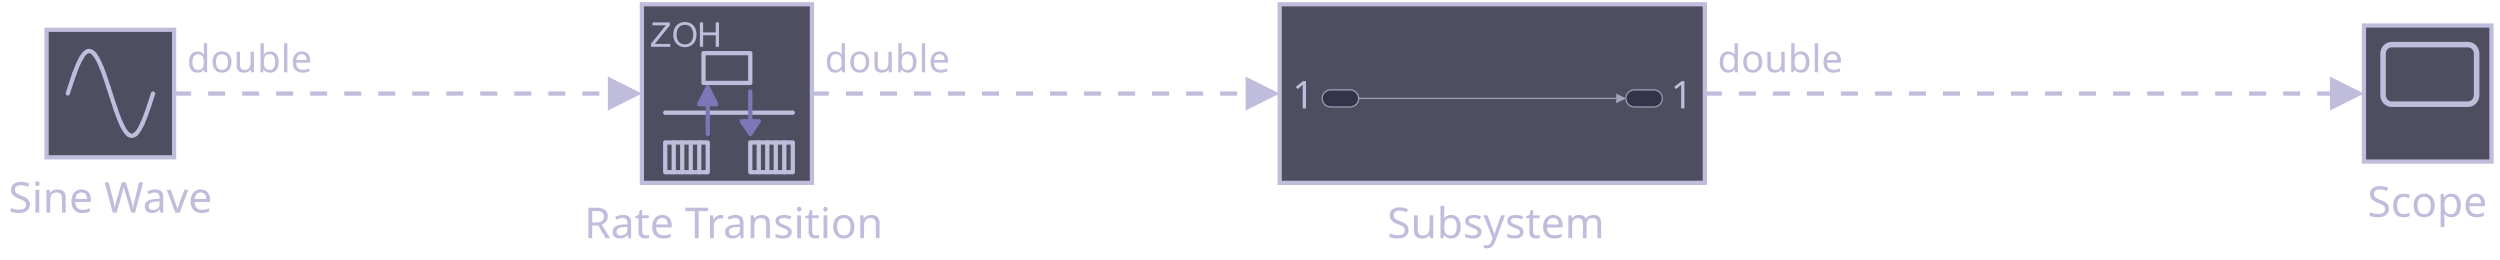
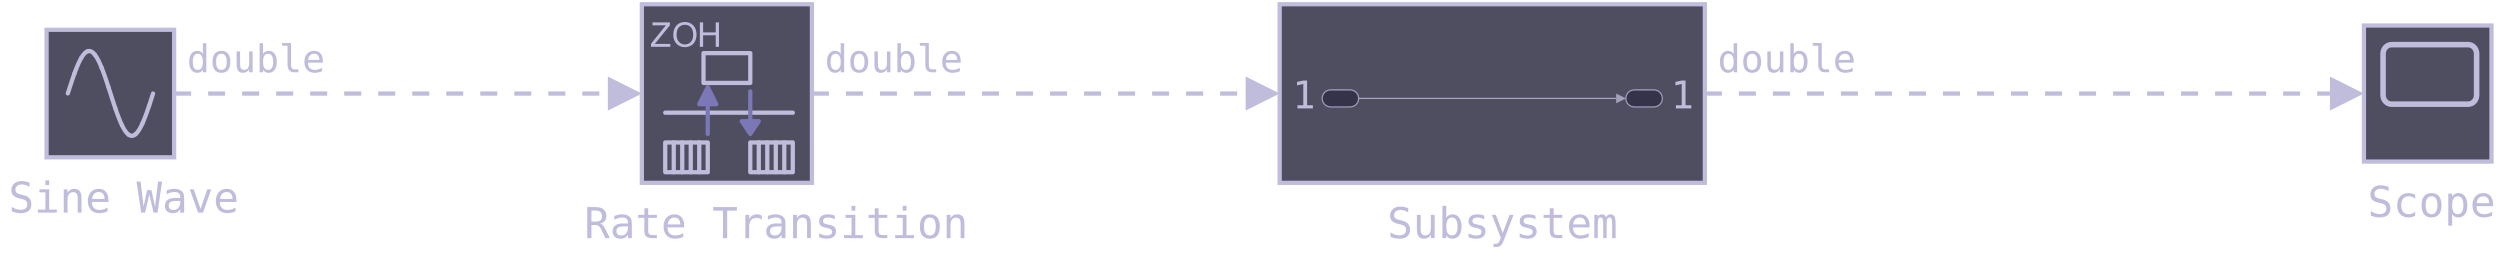
<svg xmlns="http://www.w3.org/2000/svg" display="inline" height="61px" preserveAspectRatio="xMinYMin meet" viewBox="529.05 273.00 587.95 61.00" width="587.945px" x="0" y="0" zoomAndPan="disable">
  <g fill="none" stroke="black" stroke-width="1" fill-rule="evenodd" stroke-linecap="square" stroke-linejoin="bevel">
    <g data-tags="diagram">
      <g id="Copy_of_TestMdl">
        <g data-tags="blk">
          <g id="Copy_of_TestMdl:1">
            <g clip-path="none" fill="none" opacity="0.651" stroke="#bfbddb" stroke-linecap="square" stroke-linejoin="bevel" stroke-opacity="1" stroke-width="1" transform="matrix(1,0,0,1,539,279)" />
            <g clip-path="none" fill="#24223aCC" fill-opacity="1" opacity="1" stroke="none" stroke-opacity="0" transform="matrix(1,0,0,1,540,280)">
              <path d="M0,0 L30,0 L30,30 L0,30 L0,0 z" fill-rule="evenodd" vector-effect="none" />
            </g>
            <g data-tags="blk*">
              <defs>
                <clipPath id="clip2">
                  <path d="M0,0 L31,0 L31,31 L0,31 L0,0 z" />
                </clipPath>
              </defs>
              <g clip-path="url(#clip2)" fill="none" opacity="1" stroke="none" stroke-opacity="0" transform="matrix(1,0,0,1,540,280)">
                <path d="M0,0 L31,0 L31,31 L0,31 L0,0 z" fill-rule="evenodd" vector-effect="none" />
              </g>
              <g data-tags="dvgImage">
                <defs>
                  <clipPath id="clip7">
                    <path d="M0,0 L33,0 L33,33 L0,33 L0,0 z" />
                  </clipPath>
                </defs>
                <g clip-path="url(#clip7)" fill="none" opacity="1" stroke="#bfbddb" stroke-linecap="round" stroke-linejoin="round" stroke-opacity="1" stroke-width="1" transform="matrix(1,0,0,1,539,279)">
                  <path d="M6,15.969 L6.032,15.87 L6.064,15.77 L6.096,15.67 L6.128,15.571 L6.16,15.471 L6.192,15.371 L6.224,15.272 L6.255,15.173 L6.287,15.073 L6.319,14.974 L6.351,14.875 L6.383,14.776 L6.415,14.677 L6.447,14.578 L6.479,14.479 L6.511,14.381 L6.543,14.283 L6.575,14.184 L6.607,14.086 L6.639,13.989 L6.67,13.891 L6.702,13.794 L6.734,13.697 L6.766,13.6 L6.798,13.503 L6.83,13.406 L6.862,13.31 L6.894,13.214 L6.926,13.119 L6.958,13.023 L6.99,12.928 L7.022,12.833 L7.054,12.739 L7.086,12.645 L7.117,12.551 L7.149,12.457 L7.181,12.364 L7.213,12.271 L7.245,12.179 L7.277,12.087 L7.309,11.995 L7.341,11.904 L7.373,11.813 L7.405,11.723 L7.437,11.633 L7.469,11.543 L7.501,11.454 L7.532,11.366 L7.564,11.277" fill-rule="nonzero" vector-effect="none" />
                </g>
                <defs>
                  <clipPath id="clip8">
                    <path d="M0,0 L33,0 L33,33 L0,33 L0,0 z" />
                  </clipPath>
                </defs>
                <g clip-path="url(#clip8)" fill="none" opacity="1" stroke="#bfbddb" stroke-linecap="round" stroke-linejoin="round" stroke-opacity="1" stroke-width="1" transform="matrix(1,0,0,1,539,279)">
                  <path d="M7.561,11.286 L7.564,11.277 L7.596,11.19 L7.628,11.102 L7.66,11.016 L7.692,10.93 L7.724,10.844 L7.756,10.758 L7.788,10.674 L7.82,10.59 L7.852,10.506 L7.884,10.423 L7.915,10.34 L7.947,10.258 L7.979,10.177 L8.011,10.096 L8.043,10.016 L8.075,9.936 L8.107,9.857 L8.139,9.779 L8.171,9.701 L8.203,9.623 C8.213,9.598 8.224,9.572 8.235,9.547 L8.267,9.471 L8.299,9.396 L8.33,9.321 L8.362,9.247 L8.394,9.174 L8.426,9.101 L8.458,9.029 L8.49,8.958 L8.522,8.888 L8.554,8.818 L8.586,8.749 L8.618,8.68 L8.65,8.613 L8.682,8.546 L8.714,8.48 L8.745,8.414 L8.777,8.35 L8.809,8.286 L8.841,8.222 L8.873,8.16 L8.905,8.099 L8.937,8.038 L8.969,7.978 L9.001,7.919 L9.033,7.86 L9.065,7.803 L9.097,7.746 L9.129,7.69 L9.161,7.635" fill-rule="nonzero" vector-effect="none" />
                </g>
                <defs>
                  <clipPath id="clip9">
                    <path d="M0,0 L33,0 L33,33 L0,33 L0,0 z" />
                  </clipPath>
                </defs>
                <g clip-path="url(#clip9)" fill="none" opacity="1" stroke="#bfbddb" stroke-linecap="round" stroke-linejoin="round" stroke-opacity="1" stroke-width="1" transform="matrix(1,0,0,1,539,279)">
                  <path d="M9.157,7.64 L9.16,7.635 L9.192,7.58 L9.224,7.527 L9.256,7.474 L9.288,7.423 L9.32,7.372 L9.352,7.322 L9.384,7.273 L9.416,7.224 L9.448,7.177 L9.48,7.13 L9.512,7.085 L9.543,7.04 L9.575,6.996 L9.607,6.953 L9.639,6.911 L9.671,6.87 L9.703,6.83 L9.735,6.79 L9.767,6.752 L9.799,6.714 L9.831,6.678 L9.863,6.642 L9.895,6.607 L9.927,6.573 L9.959,6.541 L9.99,6.509 L10.022,6.478 L10.054,6.448 L10.086,6.419 L10.118,6.391 L10.15,6.363 L10.182,6.337 L10.214,6.312 L10.246,6.288 L10.278,6.264 L10.31,6.242 L10.342,6.221 L10.373,6.2 L10.405,6.181 L10.437,6.163 L10.469,6.145 L10.501,6.129 L10.533,6.113 L10.565,6.099 L10.597,6.085 L10.629,6.073 L10.661,6.061 L10.693,6.051 L10.725,6.041 L10.757,6.033" fill-rule="nonzero" vector-effect="none" />
                </g>
                <defs>
                  <clipPath id="clip10">
                    <path d="M0,0 L33,0 L33,33 L0,33 L0,0 z" />
                  </clipPath>
                </defs>
                <g clip-path="url(#clip10)" fill="none" opacity="1" stroke="#bfbddb" stroke-linecap="round" stroke-linejoin="round" stroke-opacity="1" stroke-width="1" transform="matrix(1,0,0,1,539,279)">
                  <path d="M10.753,6.033 L10.757,6.033 L10.788,6.025 L10.82,6.019 L10.852,6.013 L10.884,6.008 L10.916,6.005 L10.948,6.002 L10.98,6.001 L11.012,6 L11.044,6.001 L11.076,6.002 L11.108,6.004 L11.14,6.008 L11.171,6.012 L11.204,6.018 L11.235,6.024 L11.267,6.031 L11.299,6.04 L11.331,6.049 L11.363,6.059 L11.395,6.071 L11.427,6.083 L11.459,6.097 L11.491,6.111 L11.523,6.126 L11.555,6.142 L11.587,6.16 L11.618,6.178 L11.65,6.197 L11.682,6.217 L11.714,6.239 L11.746,6.261 L11.778,6.284 L11.81,6.308 L11.842,6.333 L11.874,6.359 L11.906,6.386 L11.938,6.414 L11.97,6.443 L12.002,6.473 L12.034,6.504 L12.065,6.535 L12.097,6.568 L12.129,6.602 L12.161,6.636 L12.193,6.672 L12.225,6.708 L12.257,6.746 L12.289,6.784 L12.321,6.823 L12.353,6.863" fill-rule="nonzero" vector-effect="none" />
                </g>
                <defs>
                  <clipPath id="clip11">
                    <path d="M0,0 L33,0 L33,33 L0,33 L0,0 z" />
                  </clipPath>
                </defs>
                <g clip-path="url(#clip11)" fill="none" opacity="1" stroke="#bfbddb" stroke-linecap="round" stroke-linejoin="round" stroke-opacity="1" stroke-width="1" transform="matrix(1,0,0,1,539,279)">
                  <path d="M12.349,6.859 L12.353,6.863 L12.384,6.904 L12.416,6.946 L12.448,6.989 L12.48,7.033 L12.512,7.077 L12.544,7.123 L12.576,7.169 L12.608,7.217 L12.64,7.265 L12.672,7.314 L12.704,7.364 L12.736,7.415 L12.768,7.466 L12.8,7.519 L12.832,7.572 L12.863,7.626 L12.895,7.681 L12.927,7.737 L12.959,7.794 L12.991,7.851 L13.023,7.909 L13.055,7.968 L13.087,8.028 L13.119,8.089 L13.151,8.15 L13.183,8.213 L13.215,8.276 L13.246,8.339 L13.278,8.404 L13.31,8.469 L13.342,8.535 L13.374,8.602 L13.406,8.67 L13.438,8.738 L13.47,8.807 L13.502,8.876 L13.534,8.947 L13.566,9.018 L13.598,9.09 L13.63,9.162 L13.662,9.235 L13.694,9.309 L13.725,9.384 L13.757,9.459 L13.789,9.535 L13.821,9.611 L13.853,9.688 L13.885,9.766 L13.917,9.844 L13.949,9.923" fill-rule="nonzero" vector-effect="none" />
                </g>
                <defs>
                  <clipPath id="clip12">
                    <path d="M0,0 L33,0 L33,33 L0,33 L0,0 z" />
                  </clipPath>
                </defs>
                <g clip-path="url(#clip12)" fill="none" opacity="1" stroke="#bfbddb" stroke-linecap="round" stroke-linejoin="round" stroke-opacity="1" stroke-width="1" transform="matrix(1,0,0,1,539,279)">
                  <path d="M13.945,9.916 L13.949,9.923 L13.981,10.003 L14.013,10.083 L14.044,10.164 L14.076,10.245 L14.108,10.327 L14.14,10.41 L14.172,10.493 L14.204,10.576 L14.236,10.66 L14.268,10.745 L14.3,10.83 L14.332,10.916 L14.364,11.002 L14.396,11.089 L14.428,11.176 L14.46,11.264 L14.491,11.352 L14.523,11.44 L14.555,11.529 L14.587,11.619 L14.619,11.709 L14.651,11.799 L14.683,11.89 L14.715,11.981 L14.747,12.072 L14.779,12.164 L14.811,12.257 L14.843,12.35 L14.875,12.443 L14.906,12.536 L14.938,12.63 L14.97,12.724 L15.002,12.818 L15.034,12.913 L15.066,13.008 L15.098,13.103 L15.13,13.199 L15.162,13.295 L15.194,13.391 L15.226,13.488 L15.258,13.584 L15.29,13.681 L15.322,13.778 L15.354,13.876 L15.385,13.973 L15.417,14.071 L15.449,14.169 L15.481,14.267 L15.513,14.365 L15.545,14.464" fill-rule="nonzero" vector-effect="none" />
                </g>
                <defs>
                  <clipPath id="clip13">
                    <path d="M0,0 L33,0 L33,33 L0,33 L0,0 z" />
                  </clipPath>
                </defs>
                <g clip-path="url(#clip13)" fill="none" opacity="1" stroke="#bfbddb" stroke-linecap="round" stroke-linejoin="round" stroke-opacity="1" stroke-width="1" transform="matrix(1,0,0,1,539,279)">
                  <path d="M15.542,14.454 L15.545,14.464 L15.577,14.562 L15.609,14.661 L15.641,14.76 L15.672,14.859 L15.704,14.958 L15.736,15.057 L15.768,15.157 L15.8,15.256 L15.832,15.356 L15.864,15.455 L15.896,15.555 L15.928,15.654 L15.96,15.754 L15.992,15.854 L16.024,15.953 L16.056,16.053 L16.087,16.153 L16.119,16.252 L16.151,16.352 L16.183,16.452 L16.215,16.551 L16.247,16.651 L16.279,16.75 L16.311,16.849 L16.343,16.949 L16.375,17.048 L16.407,17.147 L16.439,17.246 L16.471,17.345 L16.503,17.443 L16.535,17.542 L16.566,17.64 L16.598,17.738 L16.63,17.836 L16.662,17.934 L16.694,18.032 L16.726,18.129 L16.758,18.227 L16.79,18.323 L16.822,18.42 L16.854,18.517 L16.886,18.613 L16.918,18.709 L16.95,18.805 L16.981,18.9 L17.013,18.995 L17.045,19.09 L17.077,19.185 L17.109,19.279 L17.141,19.373" fill-rule="nonzero" vector-effect="none" />
                </g>
                <defs>
                  <clipPath id="clip14">
                    <path d="M0,0 L33,0 L33,33 L0,33 L0,0 z" />
                  </clipPath>
                </defs>
                <g clip-path="url(#clip14)" fill="none" opacity="1" stroke="#bfbddb" stroke-linecap="round" stroke-linejoin="round" stroke-opacity="1" stroke-width="1" transform="matrix(1,0,0,1,539,279)">
                  <path d="M17.138,19.363 L17.141,19.373 L17.173,19.466 L17.205,19.559 L17.237,19.652 L17.269,19.745 L17.3,19.837 L17.332,19.928 L17.364,20.02 L17.396,20.111 L17.428,20.201 L17.46,20.291 L17.492,20.381 L17.524,20.47 L17.556,20.559 L17.588,20.647 L17.62,20.735 L17.652,20.822 L17.684,20.909 L17.716,20.995 L17.747,21.081 L17.779,21.166 L17.811,21.251 L17.843,21.335 L17.875,21.419 L17.907,21.503 L17.939,21.585 L17.971,21.667 L18.003,21.749 L18.035,21.83 L18.067,21.91 L18.099,21.99 L18.131,22.069 L18.163,22.148 L18.194,22.225 L18.226,22.303 L18.258,22.379 L18.29,22.455 L18.322,22.531 L18.354,22.605 L18.386,22.68 L18.418,22.753 L18.45,22.826 L18.482,22.898 L18.514,22.969 L18.546,23.04 L18.578,23.11 L18.609,23.179 L18.641,23.247 L18.673,23.315 L18.705,23.382 L18.737,23.448" fill-rule="nonzero" vector-effect="none" />
                </g>
                <defs>
                  <clipPath id="clip15">
                    <path d="M0,0 L33,0 L33,33 L0,33 L0,0 z" />
                  </clipPath>
                </defs>
                <g clip-path="url(#clip15)" fill="none" opacity="1" stroke="#bfbddb" stroke-linecap="round" stroke-linejoin="round" stroke-opacity="1" stroke-width="1" transform="matrix(1,0,0,1,539,279)">
                  <path d="M18.734,23.442 L18.737,23.448 L18.769,23.514 L18.801,23.579 L18.833,23.643 L18.865,23.706 L18.897,23.768 L18.929,23.83 L18.96,23.891 L18.992,23.951 L19.024,24.011 L19.056,24.069 L19.088,24.127 L19.12,24.184 L19.152,24.24 L19.184,24.295 L19.216,24.349 L19.248,24.403 L19.28,24.456 L19.312,24.508 L19.344,24.559 L19.375,24.609 L19.407,24.658 L19.439,24.706 L19.471,24.754 L19.503,24.801 L19.535,24.847 L19.567,24.892 L19.599,24.936 L19.631,24.979 L19.663,25.021 L19.695,25.062 L19.727,25.103 L19.759,25.142 L19.791,25.181 L19.822,25.218 L19.854,25.255 L19.886,25.291 L19.918,25.326 L19.95,25.36 L19.982,25.393 L20.014,25.425 L20.046,25.456 L20.078,25.486 L20.11,25.515 L20.142,25.544 L20.174,25.571 L20.206,25.597 L20.238,25.623 L20.269,25.647 L20.301,25.67 L20.333,25.693" fill-rule="nonzero" vector-effect="none" />
                </g>
                <defs>
                  <clipPath id="clip16">
                    <path d="M0,0 L33,0 L33,33 L0,33 L0,0 z" />
                  </clipPath>
                </defs>
                <g clip-path="url(#clip16)" fill="none" opacity="1" stroke="#bfbddb" stroke-linecap="round" stroke-linejoin="round" stroke-opacity="1" stroke-width="1" transform="matrix(1,0,0,1,539,279)">
                  <path d="M20.33,25.691 L20.333,25.693 L20.365,25.714 L20.397,25.735 L20.429,25.754 L20.461,25.773 L20.493,25.791 L20.525,25.807 L20.557,25.823 L20.588,25.837 L20.62,25.851 L20.652,25.864 L20.684,25.875 L20.716,25.886 L20.748,25.896 L20.78,25.905 L20.812,25.912 L20.844,25.919 L20.876,25.925 L20.908,25.929 L20.94,25.933 L20.972,25.936 L21.004,25.938 L21.035,25.938 L21.067,25.938 L21.099,25.937 L21.131,25.935 L21.163,25.931 L21.195,25.927 L21.227,25.922 L21.259,25.916 L21.291,25.908 L21.323,25.9 L21.355,25.891 L21.387,25.881 L21.419,25.869 L21.451,25.857 L21.483,25.844 L21.514,25.83 L21.546,25.815 L21.578,25.799 L21.61,25.782 L21.642,25.763 L21.674,25.744 L21.706,25.724 L21.738,25.703 L21.77,25.681 L21.802,25.658 L21.834,25.634 L21.866,25.609 L21.898,25.584 L21.929,25.557" fill-rule="nonzero" vector-effect="none" />
                </g>
                <defs>
                  <clipPath id="clip17">
                    <path d="M0,0 L33,0 L33,33 L0,33 L0,0 z" />
                  </clipPath>
                </defs>
                <g clip-path="url(#clip17)" fill="none" opacity="1" stroke="#bfbddb" stroke-linecap="round" stroke-linejoin="round" stroke-opacity="1" stroke-width="1" transform="matrix(1,0,0,1,539,279)">
                  <path d="M21.926,25.559 L21.929,25.557 L21.961,25.529 L21.993,25.5 L22.025,25.47 L22.057,25.44 L22.089,25.408 L22.121,25.376 L22.153,25.342 L22.185,25.308 L22.217,25.272 L22.248,25.236 L22.28,25.199 L22.312,25.161 L22.344,25.122 L22.376,25.082 L22.408,25.041 L22.44,24.999 L22.472,24.956 L22.504,24.913 L22.536,24.868 L22.568,24.823 L22.6,24.776 L22.632,24.729 L22.663,24.681 L22.695,24.633 L22.727,24.583 L22.759,24.532 L22.791,24.481 L22.823,24.428 L22.855,24.375 L22.887,24.321 L22.919,24.266 L22.951,24.211 L22.983,24.154 L23.015,24.097 L23.047,24.039 L23.078,23.98 L23.11,23.92 L23.142,23.859 L23.174,23.798 L23.206,23.736 L23.238,23.673 L23.27,23.609 L23.302,23.545 L23.334,23.48 L23.366,23.414 L23.398,23.347 L23.43,23.28 L23.462,23.212 L23.494,23.143 L23.526,23.073" fill-rule="nonzero" vector-effect="none" />
                </g>
                <defs>
                  <clipPath id="clip18">
                    <path d="M0,0 L33,0 L33,33 L0,33 L0,0 z" />
                  </clipPath>
                </defs>
                <g clip-path="url(#clip18)" fill="none" opacity="1" stroke="#bfbddb" stroke-linecap="round" stroke-linejoin="round" stroke-opacity="1" stroke-width="1" transform="matrix(1,0,0,1,539,279)">
                  <path d="M23.522,23.08 L23.525,23.073 L23.557,23.003 L23.589,22.932 L23.621,22.86 L23.653,22.788 L23.685,22.715 L23.717,22.641 L23.749,22.567 L23.781,22.491 L23.813,22.416 L23.845,22.339 L23.877,22.262 L23.908,22.185 L23.94,22.107 L23.972,22.028 L24.004,21.948 L24.036,21.868 L24.068,21.788 L24.1,21.706 L24.132,21.624 L24.164,21.542 L24.196,21.459 L24.228,21.376 L24.26,21.292 L24.291,21.207 L24.323,21.122 L24.355,21.036 L24.387,20.95 L24.419,20.864 L24.451,20.776 L24.483,20.689 L24.515,20.601 L24.547,20.512 L24.579,20.423 L24.611,20.334 L24.643,20.244 L24.675,20.154 L24.707,20.063 L24.738,19.972 L24.77,19.881 L24.802,19.789 L24.834,19.697 L24.866,19.604 L24.898,19.511 L24.93,19.417 L24.962,19.324 L24.994,19.23 L25.026,19.135 L25.058,19.041 L25.09,18.946 L25.122,18.85" fill-rule="nonzero" vector-effect="none" />
                </g>
                <defs>
                  <clipPath id="clip19">
                    <path d="M0,0 L33,0 L33,33 L0,33 L0,0 z" />
                  </clipPath>
                </defs>
                <g clip-path="url(#clip19)" fill="none" opacity="1" stroke="#bfbddb" stroke-linecap="round" stroke-linejoin="round" stroke-opacity="1" stroke-width="1" transform="matrix(1,0,0,1,539,279)">
                  <path d="M25.118,18.86 L25.121,18.85 L25.153,18.755 L25.185,18.659 L25.217,18.563 L25.249,18.466 L25.281,18.37 L25.313,18.273 L25.345,18.176 L25.377,18.078 L25.409,17.981 L25.441,17.883 L25.473,17.785 L25.505,17.687 L25.536,17.589 L25.568,17.49 L25.6,17.392 L25.632,17.293 L25.664,17.194 L25.696,17.095 L25.728,16.996 L25.76,16.897 L25.792,16.798 L25.824,16.698 L25.856,16.599 L25.888,16.499 L25.919,16.4 L25.951,16.3 L25.983,16.2 L26.015,16.101 L26.047,16.001" fill-rule="nonzero" vector-effect="none" />
                </g>
                <defs>
                  <clipPath id="clip21">
                    <path d="M6,6 L27,6 L27,27 L6,27 L6,6 z" />
                  </clipPath>
                </defs>
                <g clip-path="url(#clip21)" fill="#bfbddb" fill-opacity="1" opacity="0.32" stroke="#bfbddb" stroke-linecap="butt" stroke-linejoin="miter" stroke-miterlimit="2" stroke-opacity="1" stroke-width="1" transform="matrix(1,0,0,1,539,279)" />
              </g>
            </g>
            <g data-tags="blk frame">
              <g clip-path="none" fill="none" opacity="1" stroke="#bfbddb" stroke-linecap="butt" stroke-linejoin="miter" stroke-miterlimit="2" stroke-opacity="1" stroke-width="1" transform="matrix(1,0,0,1,540,280)">
                <path d="M0,0 L30,0 L30,30 L0,30 L0,0 z" fill-rule="evenodd" vector-effect="none" />
              </g>
            </g>
            <g data-tags="blk BlockName">
              <defs>
                <clipPath id="clip32">
                  <path d="M0,-41 L589.945,-41 L589.945,21 L0,21 L0,-41 z" />
                </clipPath>
              </defs>
              <g clip-path="url(#clip32)" fill="none" opacity="1" stroke="#bfbddb" stroke-linecap="square" stroke-linejoin="bevel" stroke-opacity="1" stroke-width="1" transform="matrix(1,0,0,1,530.055,312)">
-                 <text fill="#bfbddb" fill-opacity="1" font-family="JetBrains Mono" font-size="10" font-style="normal" font-weight="400" stroke="none" textLength="47.891" x="1" xml:space="preserve" y="11">Sine Wave</text>
+                 <text fill="#bfbddb" fill-opacity="1" font-family="monospace" font-size="10" font-style="normal" font-weight="400" stroke="none" textLength="47.891" x="1" xml:space="preserve" y="11">Sine Wave</text>
              </g>
            </g>
            <g data-tags="portannotationpanel PortDataTypeString">
              <defs>
                <clipPath id="clip33">
                  <path d="M-41.945,-9 L548,-9 L548,53 L-41.945,53 L-41.945,-9 z" />
                </clipPath>
              </defs>
              <g clip-path="url(#clip33)" fill="none" opacity="1" stroke="#bfbddb" stroke-linecap="square" stroke-linejoin="bevel" stroke-opacity="1" stroke-width="1" transform="matrix(1,0,0,1,572,280)">
-                 <text fill="#bfbddb" fill-opacity="1" font-family="JetBrains Mono" font-size="9" font-style="normal" font-weight="400" stroke="none" textLength="26.984" x="1" xml:space="preserve" y="10">double</text>
+                 <text fill="#bfbddb" fill-opacity="1" font-family="monospace" font-size="9" font-style="normal" font-weight="400" stroke="none" textLength="26.984" x="1" xml:space="preserve" y="10">double</text>
              </g>
            </g>
          </g>
        </g>
        <g data-tags="blk">
          <g id="Copy_of_TestMdl:2">
            <g clip-path="none" fill="none" opacity="0.651" stroke="#bfbddb" stroke-linecap="square" stroke-linejoin="bevel" stroke-opacity="1" stroke-width="1" transform="matrix(1,0,0,1,679,273)" />
            <g clip-path="none" fill="#24223aCC" fill-opacity="1" opacity="1" stroke="none" stroke-opacity="0" transform="matrix(1,0,0,1,680,274)">
              <path d="M0,0 L40,0 L40,42 L0,42 L0,0 z" fill-rule="evenodd" vector-effect="none" />
            </g>
            <g data-tags="blk*">
              <defs>
                <clipPath id="clip35">
                  <path d="M0,0 L41,0 L41,43 L0,43 L0,0 z" />
                </clipPath>
              </defs>
              <g clip-path="url(#clip35)" fill="none" opacity="1" stroke="none" stroke-opacity="0" transform="matrix(1,0,0,1,680,274)">
                <path d="M0,0 L41,0 L41,43 L0,43 L0,0 z" fill-rule="evenodd" vector-effect="none" />
              </g>
              <g data-tags="dvgImage">
                <defs>
                  <clipPath id="clip40">
                    <path d="M0,0 L43,0 L43,45 L0,45 L0,0 z" />
                  </clipPath>
                </defs>
                <g clip-path="url(#clip40)" fill="none" opacity="1" stroke="#bfbddb" stroke-linecap="round" stroke-linejoin="round" stroke-opacity="1" stroke-width="1" transform="matrix(1,0,0,1,679,273)">
                  <path d="M15.5,12.5 L26.5,12.5 L26.5,19.5 L15.5,19.5 L15.5,12.5 z" fill-rule="nonzero" vector-effect="none" />
                </g>
                <defs>
                  <clipPath id="clip41">
                    <path d="M0,0 L43,0 L43,45 L0,45 L0,0 z" />
                  </clipPath>
                </defs>
                <g clip-path="url(#clip41)" fill="none" opacity="1" stroke="#bfbddb" stroke-linecap="round" stroke-linejoin="round" stroke-opacity="1" stroke-width="1" transform="matrix(1,0,0,1,679,273)">
                  <path d="M6.5,33.5 L16.5,33.5 L16.5,40.5 L6.5,40.5 L6.5,33.5 z" fill-rule="nonzero" vector-effect="none" />
                </g>
                <defs>
                  <clipPath id="clip42">
                    <path d="M0,0 L43,0 L43,45 L0,45 L0,0 z" />
                  </clipPath>
                </defs>
                <g clip-path="url(#clip42)" fill="none" opacity="1" stroke="#bfbddb" stroke-linecap="round" stroke-linejoin="round" stroke-opacity="1" stroke-width="1" transform="matrix(1,0,0,1,679,273)">
                  <path d="M26.5,33.5 L36.5,33.5 L36.5,40.5 L26.5,40.5 L26.5,33.5 z" fill-rule="nonzero" vector-effect="none" />
                </g>
                <defs>
                  <clipPath id="clip43">
                    <path d="M0,0 L43,0 L43,45 L0,45 L0,0 z" />
                  </clipPath>
                </defs>
                <g clip-path="url(#clip43)" fill="none" opacity="1" stroke="#bfbddb" stroke-linecap="round" stroke-linejoin="round" stroke-opacity="1" stroke-width="1" transform="matrix(1,0,0,1,679,273)">
                  <path d="M36.5,26.5 L6.5,26.5" fill-rule="nonzero" vector-effect="none" />
                </g>
                <defs>
                  <clipPath id="clip44">
                    <path d="M0,0 L43,0 L43,45 L0,45 L0,0 z" />
                  </clipPath>
                </defs>
                <g clip-path="url(#clip44)" fill="none" opacity="1" stroke="#7c77b6" stroke-linecap="round" stroke-linejoin="round" stroke-opacity="1" stroke-width="1" transform="matrix(1,0,0,1,679,273)">
                  <path d="M16.5,24.5 L16.5,31.5" fill-rule="nonzero" vector-effect="none" />
                </g>
                <defs>
                  <clipPath id="clip45">
                    <path d="M-1,-1 L42,-1 L42,44 L-1,44 L-1,-1 z" />
                  </clipPath>
                </defs>
                <g clip-path="url(#clip45)" fill="#7c77b6" fill-opacity="1" opacity="1" stroke="none" stroke-opacity="0" transform="matrix(1,0,0,1,680,274)">
                  <path d="M13.5,23.5 L17.5,23.5 L15.5,19.5 L13.5,23.5 z" fill-rule="nonzero" vector-effect="none" />
                </g>
                <defs>
                  <clipPath id="clip46">
                    <path d="M0,0 L43,0 L43,45 L0,45 L0,0 z" />
                  </clipPath>
                </defs>
                <g clip-path="url(#clip46)" fill="none" opacity="1" stroke="#7c77b6" stroke-linecap="round" stroke-linejoin="round" stroke-opacity="1" stroke-width="1" transform="matrix(1,0,0,1,679,273)">
                  <path d="M14.5,24.5 L18.5,24.5 L16.5,20.5 L14.5,24.5 z" fill-rule="nonzero" vector-effect="none" />
                </g>
                <defs>
                  <clipPath id="clip47">
                    <path d="M0,0 L43,0 L43,45 L0,45 L0,0 z" />
                  </clipPath>
                </defs>
                <g clip-path="url(#clip47)" fill="none" opacity="1" stroke="#7c77b6" stroke-linecap="round" stroke-linejoin="round" stroke-opacity="1" stroke-width="1" transform="matrix(1,0,0,1,679,273)">
                  <path d="M26.5,21.5 L26.5,28.5" fill-rule="nonzero" vector-effect="none" />
                </g>
                <defs>
                  <clipPath id="clip48">
                    <path d="M-1,-1 L42,-1 L42,44 L-1,44 L-1,-1 z" />
                  </clipPath>
                </defs>
                <g clip-path="url(#clip48)" fill="#7c77b6" fill-opacity="1" opacity="1" stroke="none" stroke-opacity="0" transform="matrix(1,0,0,1,680,274)">
                  <path d="M23.5,27.5 L27.5,27.5 L25.5,30.5 L23.5,27.5 z" fill-rule="nonzero" vector-effect="none" />
                </g>
                <defs>
                  <clipPath id="clip49">
                    <path d="M0,0 L43,0 L43,45 L0,45 L0,0 z" />
                  </clipPath>
                </defs>
                <g clip-path="url(#clip49)" fill="none" opacity="1" stroke="#7c77b6" stroke-linecap="round" stroke-linejoin="round" stroke-opacity="1" stroke-width="1" transform="matrix(1,0,0,1,679,273)">
                  <path d="M24.5,28.5 L28.5,28.5 L26.5,31.5 L24.5,28.5 z" fill-rule="nonzero" vector-effect="none" />
                </g>
                <defs>
                  <clipPath id="clip50">
                    <path d="M0,0 L43,0 L43,45 L0,45 L0,0 z" />
                  </clipPath>
                </defs>
                <g clip-path="url(#clip50)" fill="none" opacity="1" stroke="#bfbddb" stroke-linecap="round" stroke-linejoin="round" stroke-opacity="1" stroke-width="1" transform="matrix(1,0,0,1,679,273)">
                  <path d="M8.5,33.5 L8.5,40.5" fill-rule="nonzero" vector-effect="none" />
                </g>
                <defs>
                  <clipPath id="clip51">
                    <path d="M0,0 L43,0 L43,45 L0,45 L0,0 z" />
                  </clipPath>
                </defs>
                <g clip-path="url(#clip51)" fill="none" opacity="1" stroke="#bfbddb" stroke-linecap="round" stroke-linejoin="round" stroke-opacity="1" stroke-width="1" transform="matrix(1,0,0,1,679,273)">
                  <path d="M10.5,33.5 L10.5,40.5" fill-rule="nonzero" vector-effect="none" />
                </g>
                <defs>
                  <clipPath id="clip52">
                    <path d="M0,0 L43,0 L43,45 L0,45 L0,0 z" />
                  </clipPath>
                </defs>
                <g clip-path="url(#clip52)" fill="none" opacity="1" stroke="#bfbddb" stroke-linecap="round" stroke-linejoin="round" stroke-opacity="1" stroke-width="1" transform="matrix(1,0,0,1,679,273)">
                  <path d="M12.5,33.5 L12.5,40.5" fill-rule="nonzero" vector-effect="none" />
                </g>
                <defs>
                  <clipPath id="clip53">
                    <path d="M0,0 L43,0 L43,45 L0,45 L0,0 z" />
                  </clipPath>
                </defs>
                <g clip-path="url(#clip53)" fill="none" opacity="1" stroke="#bfbddb" stroke-linecap="round" stroke-linejoin="round" stroke-opacity="1" stroke-width="1" transform="matrix(1,0,0,1,679,273)">
                  <path d="M14.5,33.5 L14.5,40.5" fill-rule="nonzero" vector-effect="none" />
                </g>
                <defs>
                  <clipPath id="clip54">
                    <path d="M0,0 L43,0 L43,45 L0,45 L0,0 z" />
                  </clipPath>
                </defs>
                <g clip-path="url(#clip54)" fill="none" opacity="1" stroke="#bfbddb" stroke-linecap="round" stroke-linejoin="round" stroke-opacity="1" stroke-width="1" transform="matrix(1,0,0,1,679,273)">
                  <path d="M28.5,33.5 L28.5,40.5" fill-rule="nonzero" vector-effect="none" />
                </g>
                <defs>
                  <clipPath id="clip55">
                    <path d="M0,0 L43,0 L43,45 L0,45 L0,0 z" />
                  </clipPath>
                </defs>
                <g clip-path="url(#clip55)" fill="none" opacity="1" stroke="#bfbddb" stroke-linecap="round" stroke-linejoin="round" stroke-opacity="1" stroke-width="1" transform="matrix(1,0,0,1,679,273)">
                  <path d="M30.5,33.5 L30.5,40.5" fill-rule="nonzero" vector-effect="none" />
                </g>
                <defs>
                  <clipPath id="clip56">
                    <path d="M0,0 L43,0 L43,45 L0,45 L0,0 z" />
                  </clipPath>
                </defs>
                <g clip-path="url(#clip56)" fill="none" opacity="1" stroke="#bfbddb" stroke-linecap="round" stroke-linejoin="round" stroke-opacity="1" stroke-width="1" transform="matrix(1,0,0,1,679,273)">
                  <path d="M32.5,33.5 L32.5,40.5" fill-rule="nonzero" vector-effect="none" />
                </g>
                <defs>
                  <clipPath id="clip57">
                    <path d="M0,0 L43,0 L43,45 L0,45 L0,0 z" />
                  </clipPath>
                </defs>
                <g clip-path="url(#clip57)" fill="none" opacity="1" stroke="#bfbddb" stroke-linecap="round" stroke-linejoin="round" stroke-opacity="1" stroke-width="1" transform="matrix(1,0,0,1,679,273)">
                  <path d="M34.5,33.5 L34.5,40.5" fill-rule="nonzero" vector-effect="none" />
                </g>
                <defs>
                  <clipPath id="clip58">
                    <path d="M-1,-1 L42,-1 L42,44 L-1,44 L-1,-1 z" />
                  </clipPath>
                </defs>
                <g clip-path="url(#clip58)" fill="#bfbddb" fill-opacity="1" opacity="1" stroke="none" stroke-opacity="0" transform="matrix(1,0,0,1,680,274)">
                  <path d="M2.156,10 L2.156,9.297 L5.094,5.625 C5.302,5.365 5.5,5.141 5.688,4.953 L2.5,4.953 L2.5,4.266 L6.594,4.266 L6.594,4.953 L3.375,8.922 L3.031,9.328 L6.688,9.328 L6.688,10 L2.156,10 M7.391,7.203 C7.391,6.255 7.646,5.513 8.156,4.977 C8.667,4.44 9.323,4.172 10.125,4.172 C10.656,4.172 11.135,4.297 11.562,4.547 C11.99,4.797 12.312,5.148 12.531,5.602 C12.75,6.055 12.859,6.568 12.859,7.141 C12.859,7.724 12.742,8.245 12.508,8.703 C12.273,9.161 11.943,9.508 11.516,9.742 C11.088,9.977 10.625,10.094 10.125,10.094 C9.583,10.094 9.102,9.964 8.68,9.703 C8.258,9.443 7.938,9.089 7.719,8.641 C7.5,8.193 7.391,7.714 7.391,7.203 M8.172,7.219 C8.172,7.906 8.357,8.451 8.727,8.852 C9.096,9.253 9.562,9.453 10.125,9.453 C10.698,9.453 11.167,9.253 11.531,8.852 C11.896,8.451 12.078,7.88 12.078,7.141 C12.078,6.672 12,6.263 11.844,5.914 C11.688,5.565 11.458,5.297 11.156,5.109 C10.854,4.922 10.516,4.828 10.141,4.828 C9.599,4.828 9.135,5.01 8.75,5.375 C8.365,5.74 8.172,6.354 8.172,7.219 M13.641,10 L13.641,4.266 L14.406,4.266 L14.406,6.625 L17.375,6.625 L17.375,4.266 L18.141,4.266 L18.141,10 L17.375,10 L17.375,7.297 L14.406,7.297 L14.406,10 L13.641,10" fill-rule="nonzero" vector-effect="none" />
                </g>
              </g>
            </g>
            <g data-tags="blk frame">
              <g clip-path="none" fill="none" opacity="1" stroke="#bfbddb" stroke-linecap="butt" stroke-linejoin="miter" stroke-miterlimit="2" stroke-opacity="1" stroke-width="1" transform="matrix(1,0,0,1,680,274)">
                <path d="M0,0 L40,0 L40,42 L0,42 L0,0 z" fill-rule="evenodd" vector-effect="none" />
              </g>
            </g>
            <g data-tags="blk BlockName">
              <defs>
                <clipPath id="clip66">
                  <path d="M-135.398,-47 L454.547,-47 L454.547,15 L-135.398,15 L-135.398,-47 z" />
                </clipPath>
              </defs>
              <g clip-path="url(#clip66)" fill="none" opacity="1" stroke="#bfbddb" stroke-linecap="square" stroke-linejoin="bevel" stroke-opacity="1" stroke-width="1" transform="matrix(1,0,0,1,665.453,318)">
-                 <text fill="#bfbddb" fill-opacity="1" font-family="JetBrains Mono" font-size="10" font-style="normal" font-weight="400" stroke="none" textLength="67.094" x="1" xml:space="preserve" y="11">Rate Transition</text>
+                 <text fill="#bfbddb" fill-opacity="1" font-family="monospace" font-size="10" font-style="normal" font-weight="400" stroke="none" textLength="67.094" x="1" xml:space="preserve" y="11">Rate Transition</text>
              </g>
            </g>
            <g data-tags="portannotationpanel PortDataTypeString">
              <defs>
                <clipPath id="clip67">
                  <path d="M-191.945,-9 L398,-9 L398,53 L-191.945,53 L-191.945,-9 z" />
                </clipPath>
              </defs>
              <g clip-path="url(#clip67)" fill="none" opacity="1" stroke="#bfbddb" stroke-linecap="square" stroke-linejoin="bevel" stroke-opacity="1" stroke-width="1" transform="matrix(1,0,0,1,722,280)">
-                 <text fill="#bfbddb" fill-opacity="1" font-family="JetBrains Mono" font-size="9" font-style="normal" font-weight="400" stroke="none" textLength="26.984" x="1" xml:space="preserve" y="10">double</text>
+                 <text fill="#bfbddb" fill-opacity="1" font-family="monospace" font-size="9" font-style="normal" font-weight="400" stroke="none" textLength="26.984" x="1" xml:space="preserve" y="10">double</text>
              </g>
            </g>
          </g>
        </g>
        <g data-tags="blk">
          <g id="Copy_of_TestMdl:3">
            <g clip-path="none" fill="none" opacity="0.651" stroke="#bfbddb" stroke-linecap="square" stroke-linejoin="bevel" stroke-opacity="1" stroke-width="1" transform="matrix(1,0,0,1,829,273)" />
            <defs />
            <g clip-path="none" fill="#24223aCC" opacity="1" stroke="none" stroke-opacity="0" transform="matrix(1,0,0,1,830,274)">
              <path d="M0,0 L100,0 L100,42 L0,42 L0,0 z" fill-rule="evenodd" vector-effect="none" />
            </g>
            <g data-tags="blk transparency">
              <defs />
              <g clip-path="none" fill="#24223aCC" fill-opacity="1" opacity="0.75" stroke="none" stroke-opacity="0" transform="matrix(0.285714,0,0,0.285714,911.429,294.143)">
                <path d="M7,0 L23,0 C26.866,0 30,3.134 30,7 C30,10.866 26.866,14 23,14 L7,14 C3.134,14 0,10.866 0,7 C0,3.134 3.134,0 7,0 z" fill-rule="nonzero" vector-effect="none" />
              </g>
              <g clip-path="none" fill="none" opacity="0.75" stroke="#bfbddb" stroke-linecap="butt" stroke-linejoin="miter" stroke-miterlimit="2" stroke-opacity="1" stroke-width="1" transform="matrix(0.285714,0,0,0.285714,911.429,294.143)">
                <path d="M7,0 L23,0 C26.866,0 30,3.134 30,7 C30,10.866 26.866,14 23,14 L7,14 C3.134,14 0,10.866 0,7 C0,3.134 3.134,0 7,0 z" fill-rule="nonzero" vector-effect="none" />
              </g>
              <defs />
              <g clip-path="none" fill="#24223aCC" fill-opacity="1" opacity="0.75" stroke="none" stroke-opacity="0" transform="matrix(0.285714,0,0,0.285714,840,294.143)">
                <path d="M7,0 L23,0 C26.866,0 30,3.134 30,7 C30,10.866 26.866,14 23,14 L7,14 C3.134,14 0,10.866 0,7 C0,3.134 3.134,0 7,0 z" fill-rule="nonzero" vector-effect="none" />
              </g>
              <g clip-path="none" fill="none" opacity="0.75" stroke="#bfbddb" stroke-linecap="butt" stroke-linejoin="miter" stroke-miterlimit="2" stroke-opacity="1" stroke-width="1" transform="matrix(0.285714,0,0,0.285714,840,294.143)">
                <path d="M7,0 L23,0 C26.866,0 30,3.134 30,7 C30,10.866 26.866,14 23,14 L7,14 C3.134,14 0,10.866 0,7 C0,3.134 3.134,0 7,0 z" fill-rule="nonzero" vector-effect="none" />
              </g>
              <defs />
              <g clip-path="none" fill="#bfbddb" fill-opacity="1" opacity="0.75" stroke="none" stroke-opacity="0" transform="matrix(0.285714,0,0,0.285714,911.429,296.143)">
                <path d="M0,0 L-8,-4 L-8,4 L0,0 z" fill-rule="nonzero" vector-effect="none" />
              </g>
              <defs />
              <g clip-path="none" fill="none" opacity="0.75" stroke="#bfbddb" stroke-linecap="butt" stroke-linejoin="miter" stroke-miterlimit="2" stroke-opacity="1" stroke-width="1" transform="matrix(0.285714,0,0,0.285714,808.571,264.714)">
                <path d="M140,110 L352,110" fill-rule="evenodd" vector-effect="none" />
              </g>
            </g>
            <g data-tags="blk">
              <defs>
                <clipPath id="clip69">
                  <path d="M-5,-23 L99,-23 L99,23 L-5,23 L-5,-23 z" />
                </clipPath>
              </defs>
              <g clip-path="url(#clip69)" fill="none" opacity="1" stroke="#bfbddb" stroke-linecap="butt" stroke-linejoin="miter" stroke-miterlimit="2" stroke-opacity="1" stroke-width="1" transform="matrix(1,0,0,1,833,295)">
-                 <text fill="#bfbddb" fill-opacity="1" font-family="JetBrains Mono" font-size="9" font-style="normal" font-weight="400" stroke="none" textLength="5" x="0" xml:space="preserve" y="3.5">1</text>
+                 <text fill="#bfbddb" fill-opacity="1" font-family="monospace" font-size="9" font-style="normal" font-weight="400" stroke="none" textLength="5" x="0" xml:space="preserve" y="3.5">1</text>
              </g>
              <defs>
                <clipPath id="clip70">
                  <path d="M-99,-23 L5,-23 L5,23 L-99,23 L-99,-23 z" />
                </clipPath>
              </defs>
              <g clip-path="url(#clip70)" fill="none" opacity="1" stroke="#bfbddb" stroke-linecap="butt" stroke-linejoin="miter" stroke-miterlimit="2" stroke-opacity="1" stroke-width="1" transform="matrix(1,0,0,1,927,295)">
-                 <text fill="#bfbddb" fill-opacity="1" font-family="JetBrains Mono" font-size="9" font-style="normal" font-weight="400" stroke="none" textLength="5" x="-5" xml:space="preserve" y="3.5">1</text>
+                 <text fill="#bfbddb" fill-opacity="1" font-family="monospace" font-size="9" font-style="normal" font-weight="400" stroke="none" textLength="5" x="-5" xml:space="preserve" y="3.5">1</text>
              </g>
            </g>
            <g data-tags="blk frame">
              <defs />
              <g clip-path="none" fill="none" opacity="1" stroke="#bfbddb" stroke-linecap="butt" stroke-linejoin="miter" stroke-miterlimit="2" stroke-opacity="1" stroke-width="1" transform="matrix(1,0,0,1,830,274)">
                <path d="M0,0 L100,0 L100,42 L0,42 L0,0 z" fill-rule="evenodd" vector-effect="none" />
              </g>
            </g>
            <g data-tags="blk BlockName">
              <defs>
                <clipPath id="clip71">
                  <path d="M-324.25,-47 L265.695,-47 L265.695,15 L-324.25,15 L-324.25,-47 z" />
                </clipPath>
              </defs>
              <g clip-path="url(#clip71)" fill="none" opacity="1" stroke="#bfbddb" stroke-linecap="square" stroke-linejoin="bevel" stroke-opacity="1" stroke-width="1" transform="matrix(1,0,0,1,854.305,318)">
-                 <text fill="#bfbddb" fill-opacity="1" font-family="JetBrains Mono" font-size="10" font-style="normal" font-weight="400" stroke="none" textLength="49.391" x="1" xml:space="preserve" y="11">Subsystem</text>
+                 <text fill="#bfbddb" fill-opacity="1" font-family="monospace" font-size="10" font-style="normal" font-weight="400" stroke="none" textLength="49.391" x="1" xml:space="preserve" y="11">Subsystem</text>
              </g>
            </g>
            <g data-tags="portannotationpanel PortDataTypeString">
              <defs>
                <clipPath id="clip72">
                  <path d="M-401.945,-9 L188,-9 L188,53 L-401.945,53 L-401.945,-9 z" />
                </clipPath>
              </defs>
              <g clip-path="url(#clip72)" fill="none" opacity="1" stroke="#bfbddb" stroke-linecap="square" stroke-linejoin="bevel" stroke-opacity="1" stroke-width="1" transform="matrix(1,0,0,1,932,280)">
-                 <text fill="#bfbddb" fill-opacity="1" font-family="JetBrains Mono" font-size="9" font-style="normal" font-weight="400" stroke="none" textLength="26.984" x="1" xml:space="preserve" y="10">double</text>
+                 <text fill="#bfbddb" fill-opacity="1" font-family="monospace" font-size="9" font-style="normal" font-weight="400" stroke="none" textLength="26.984" x="1" xml:space="preserve" y="10">double</text>
              </g>
            </g>
          </g>
        </g>
        <g data-tags="blk">
          <g id="Copy_of_TestMdl:6">
            <defs />
            <g clip-path="none" fill="none" opacity="0.651" stroke="#bfbddb" stroke-linecap="square" stroke-linejoin="bevel" stroke-opacity="1" stroke-width="1" transform="matrix(1,0,0,1,1084,278)" />
            <g clip-path="none" fill="#24223aCC" fill-opacity="1" opacity="1" stroke="none" stroke-opacity="0" transform="matrix(1,0,0,1,1085,279)">
              <path d="M0,0 L30,0 L30,32 L0,32 L0,0 z" fill-rule="evenodd" vector-effect="none" />
            </g>
            <g data-tags="blk*">
              <defs>
                <clipPath id="clip74">
                  <path d="M0,0 L31,0 L31,33 L0,33 L0,0 z" />
                </clipPath>
              </defs>
              <g clip-path="url(#clip74)" fill="none" opacity="1" stroke="none" stroke-opacity="0" transform="matrix(1,0,0,1,1085,279)">
                <path d="M0,0 L31,0 L31,33 L0,33 L0,0 z" fill-rule="evenodd" vector-effect="none" />
              </g>
              <g data-tags="dvgImage">
                <defs>
                  <clipPath id="clip79">
                    <path d="M0,0 L33,0 L33,36 L0,36 L0,0 z" />
                  </clipPath>
                </defs>
                <g clip-path="url(#clip79)" fill="none" opacity="1" stroke="#bfbddb" stroke-linecap="round" stroke-linejoin="round" stroke-opacity="1" stroke-width="1.3" transform="matrix(1,0,0,1,1084,278)">
                  <path d="M7.5,5.5 L25.5,5.5 C26.605,5.5 27.5,6.455 27.5,7.633 L27.5,17.367 C27.5,18.545 26.605,19.5 25.5,19.5 L7.5,19.5 C6.395,19.5 5.5,18.545 5.5,17.367 L5.5,7.633 C5.5,6.455 6.395,5.5 7.5,5.5 z" fill-rule="nonzero" vector-effect="none" />
                </g>
              </g>
            </g>
            <g data-tags="blk frame">
              <g clip-path="none" fill="none" opacity="1" stroke="#bfbddb" stroke-linecap="butt" stroke-linejoin="miter" stroke-miterlimit="2" stroke-opacity="1" stroke-width="1" transform="matrix(1,0,0,1,1085,279)">
                <path d="M0,0 L30,0 L30,32 L0,32 L0,0 z" fill-rule="evenodd" vector-effect="none" />
              </g>
            </g>
            <g data-tags="blk BlockName">
              <defs>
                <clipPath id="clip87">
                  <path d="M-554.797,-42 L35.148,-42 L35.148,20 L-554.797,20 L-554.797,-42 z" />
                </clipPath>
              </defs>
              <g clip-path="url(#clip87)" fill="none" opacity="1" stroke="#bfbddb" stroke-linecap="square" stroke-linejoin="bevel" stroke-opacity="1" stroke-width="1" transform="matrix(1,0,0,1,1084.85,313)">
-                 <text fill="#bfbddb" fill-opacity="1" font-family="JetBrains Mono" font-size="10" font-style="normal" font-weight="400" stroke="none" textLength="28.297" x="1" xml:space="preserve" y="11">Scope</text>
+                 <text fill="#bfbddb" fill-opacity="1" font-family="monospace" font-size="10" font-style="normal" font-weight="400" stroke="none" textLength="28.297" x="1" xml:space="preserve" y="11">Scope</text>
              </g>
            </g>
          </g>
        </g>
        <g id="Copy_of_TestMdl:3#out:1;line">
          <g data-tags="PathIntersectionsEnabledTag">
            <g id="Copy_of_TestMdl#seg:935-295-1070-295">
              <g clip-path="none" fill="#bfbddb" fill-opacity="1" opacity="1" stroke="none" stroke-opacity="0" transform="matrix(1,0,0,1,1085,295)">
                <path d="M0,0 L-8,-4 L-8,4 L0,0 z" fill-rule="nonzero" vector-effect="none" />
              </g>
              <g clip-path="none" fill="none" opacity="1" stroke="#bfbddb" stroke-linecap="butt" stroke-linejoin="miter" stroke-miterlimit="2" stroke-opacity="1" stroke-width="1" transform="matrix(1,0,0,1,0,0)">
                <path d="M930,295 L1077,295" fill-rule="evenodd" vector-effect="none" class="animated-dash" stroke-dasharray="4,4" />
              </g>
            </g>
          </g>
        </g>
        <g id="Copy_of_TestMdl:2#out:1;line">
          <g data-tags="PathIntersectionsEnabledTag">
            <g id="Copy_of_TestMdl#seg:725-295-815-295">
              <g clip-path="none" fill="#bfbddb" fill-opacity="1" opacity="1" stroke="none" stroke-opacity="0" transform="matrix(1,0,0,1,830,295)">
                <path d="M0,0 L-8,-4 L-8,4 L0,0 z" fill-rule="nonzero" vector-effect="none" />
              </g>
              <g clip-path="none" fill="none" opacity="1" stroke="#bfbddb" stroke-linecap="butt" stroke-linejoin="miter" stroke-miterlimit="2" stroke-opacity="1" stroke-width="1" transform="matrix(1,0,0,1,0,0)">
                <path d="M720,295 L822,295" fill-rule="evenodd" vector-effect="none" class="animated-dash" stroke-dasharray="4,4" />
              </g>
            </g>
          </g>
        </g>
        <g id="Copy_of_TestMdl:1#out:1;line">
          <g data-tags="PathIntersectionsEnabledTag">
            <g id="Copy_of_TestMdl#seg:575-295-665-295">
              <g clip-path="none" fill="#bfbddb" fill-opacity="1" opacity="1" stroke="none" stroke-opacity="0" transform="matrix(1,0,0,1,680,295)">
                <path d="M0,0 L-8,-4 L-8,4 L0,0 z" fill-rule="nonzero" vector-effect="none" />
              </g>
              <g clip-path="none" fill="none" opacity="1" stroke="#bfbddb" stroke-linecap="butt" stroke-linejoin="miter" stroke-miterlimit="2" stroke-opacity="1" stroke-width="1" transform="matrix(1,0,0,1,0,0)">
                <path d="M570,295 L672,295" fill-rule="evenodd" vector-effect="none" class="animated-dash" stroke-dasharray="4,4" />
              </g>
            </g>
          </g>
        </g>
      </g>
    </g>
  </g>
  <style>
-             @keyframes dash {
-                 to {
-                     stroke-dashoffset: -16;
-                 }
-             }
-             .animated-dash {
-                 animation: dash 1s linear infinite;
-             }
-         </style>
+         @keyframes dash {
+         to {
+         stroke-dashoffset: -16;
+         }
+         }
+         .animated-dash {
+         animation: dash 1s linear infinite;
+         }
+     </style>
</svg>
